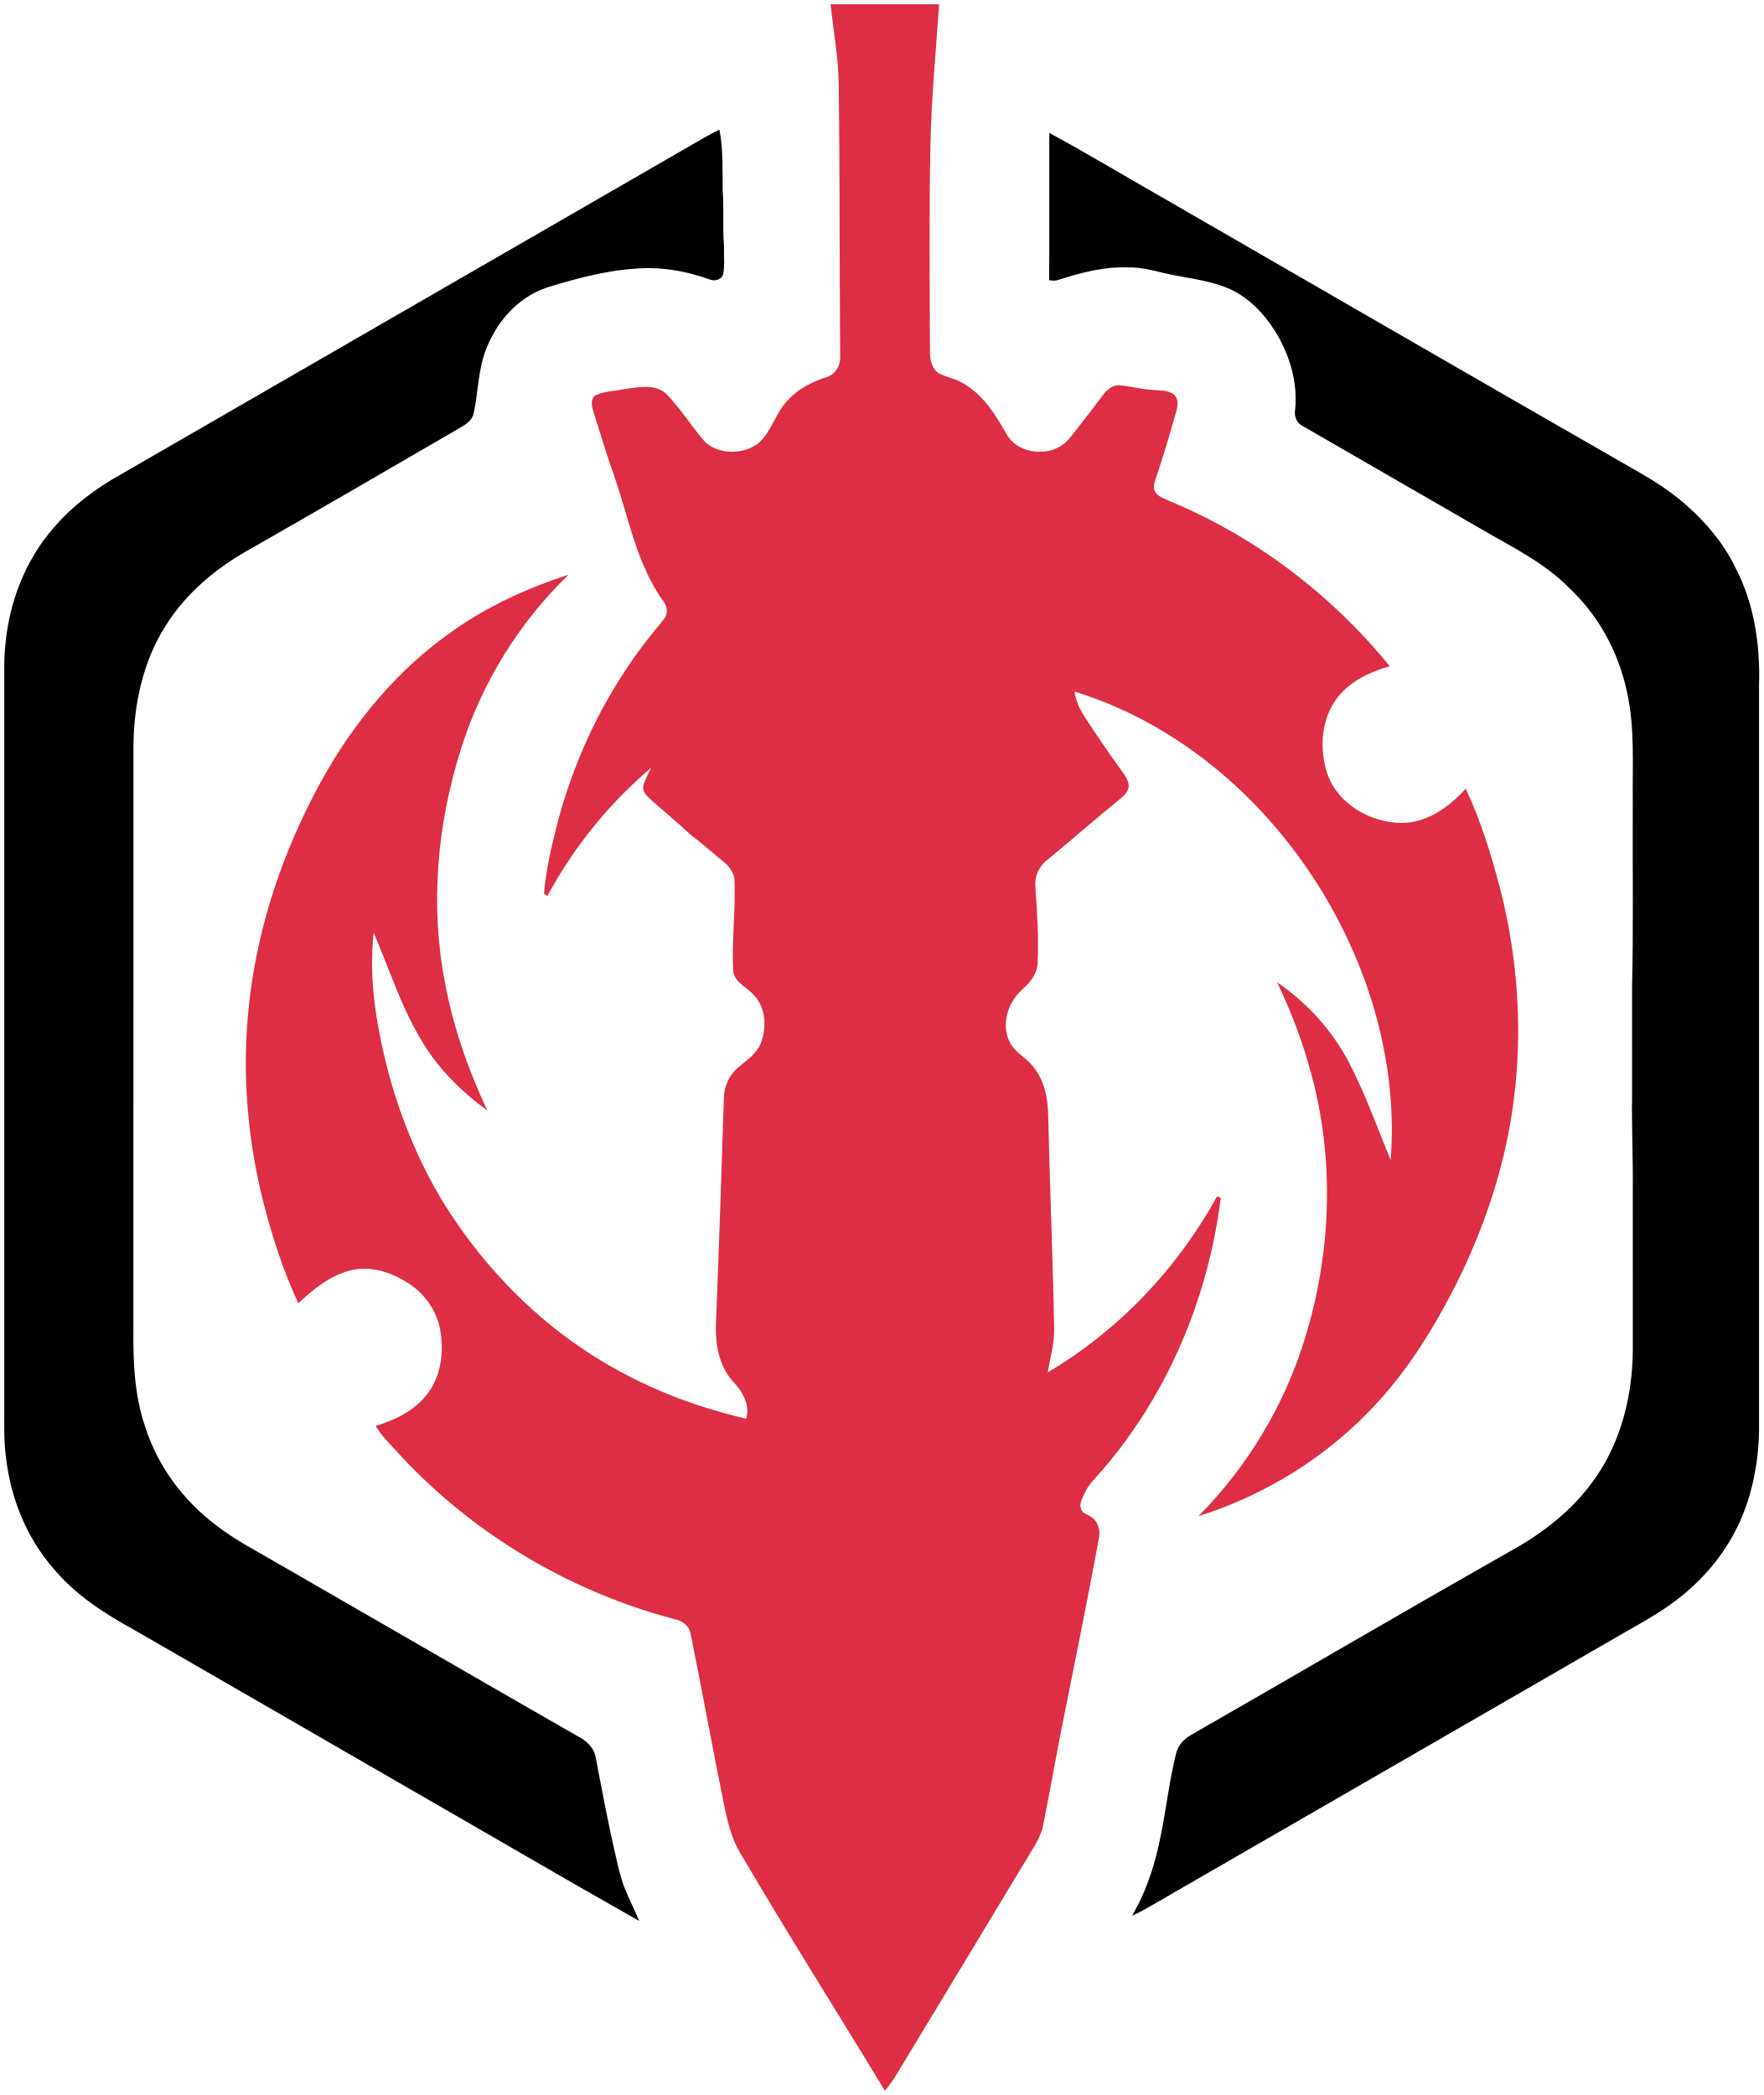
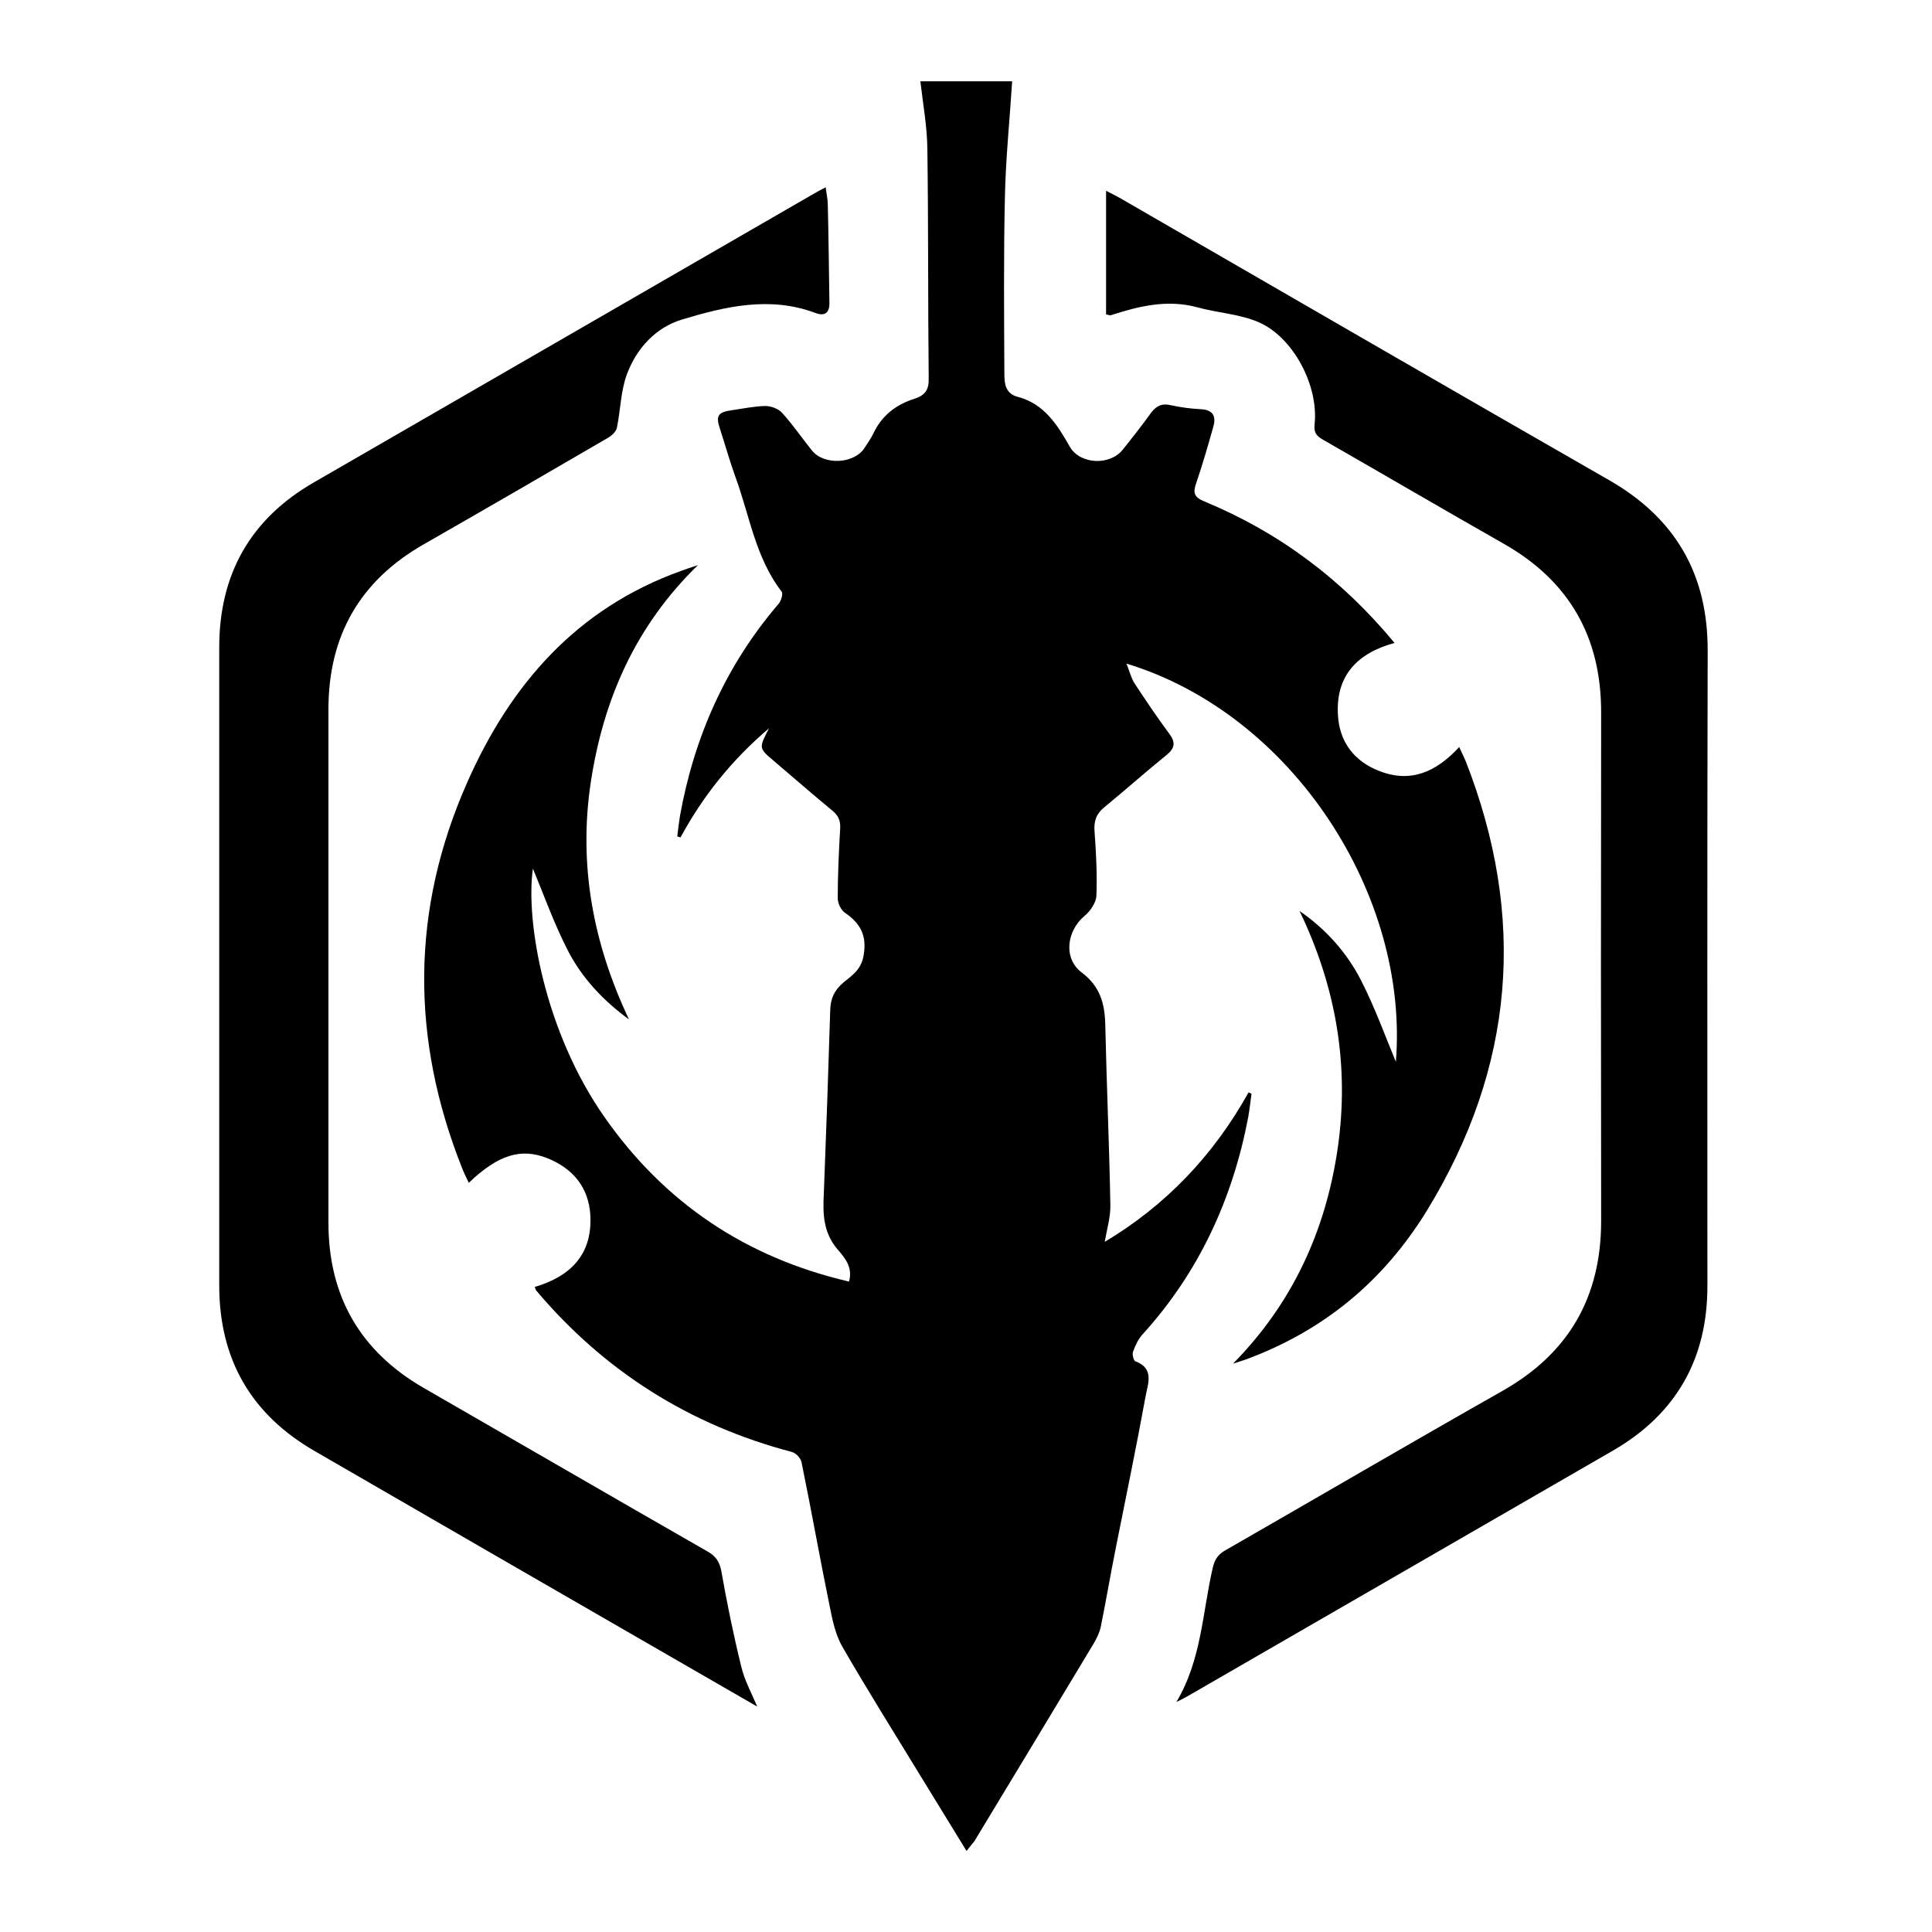
- <svg xmlns="http://www.w3.org/2000/svg" width="824pt" height="979pt" viewBox="0 0 824 979" version="1.1">
-   <g id="#dd2e45ff">
-     <path fill="#dd2e45" opacity="1.00" d=" M 388.14 2.01 C 405.04 1.99 421.94 2.00 438.84 2.00 C 437.36 24.32 435.12 46.60 434.77 68.98 C 434.17 100.65 434.44 132.32 434.58 163.99 C 434.48 167.98 435.39 172.77 439.30 174.75 C 442.79 176.36 446.68 177.03 449.98 179.09 C 459.31 184.25 465.09 193.64 470.23 202.64 C 475.88 213.08 492.49 213.95 499.77 204.85 C 505.16 198.17 510.33 191.31 515.54 184.48 C 517.27 182.11 519.80 179.92 522.92 180.04 C 528.01 180.33 532.94 181.89 538.05 182.14 C 541.57 182.66 545.64 182.03 548.61 184.39 C 550.91 186.41 550.35 189.81 549.62 192.44 C 546.66 202.73 543.75 213.04 540.21 223.15 C 539.55 225.36 538.54 227.95 539.94 230.08 C 541.54 232.30 544.32 233.10 546.70 234.20 C 586.68 250.82 622.11 277.81 649.44 311.33 C 640.22 313.94 630.97 318.26 624.98 326.01 C 617.40 335.84 616.45 349.59 620.12 361.15 C 624.87 375.61 640.26 384.43 654.97 384.58 C 666.92 384.54 677.20 377.06 684.92 368.56 C 691.85 383.13 696.57 398.66 700.74 414.22 C 712.09 457.81 712.63 504.38 700.59 547.88 C 695.02 568.39 686.92 588.18 676.93 606.92 C 669.09 621.56 660.32 635.79 649.63 648.54 C 626.43 676.68 594.78 697.60 560.02 708.50 C 582.91 685.43 600.13 656.82 609.69 625.76 C 622.21 585.55 623.79 541.77 612.55 501.08 C 608.66 486.59 603.23 472.55 596.80 459.00 C 610.57 468.48 622.24 481.12 630.07 495.92 C 637.87 510.77 643.46 526.61 649.86 542.08 C 653.12 499.81 641.45 457.19 620.25 420.74 C 594.11 375.76 552.37 338.64 502.18 323.21 C 502.68 327.24 504.36 331.05 506.50 334.47 C 512.29 343.27 518.18 352.02 524.40 360.54 C 525.93 362.72 527.70 365.15 527.38 367.98 C 526.85 370.52 524.76 372.25 522.86 373.81 C 511.81 382.75 501.17 392.19 490.18 401.20 C 486.07 404.09 483.42 408.89 483.80 413.99 C 484.65 426.00 485.44 438.06 484.88 450.12 C 484.69 455.23 481.13 459.38 477.49 462.61 C 470.89 468.53 467.69 478.89 471.91 487.06 C 474.24 491.94 479.57 494.16 482.72 498.38 C 487.99 504.62 489.66 513.01 489.81 520.98 C 490.55 554.32 492.01 587.64 492.60 620.98 C 492.71 627.87 490.74 634.54 489.62 641.30 C 522.78 621.69 550.17 592.82 568.70 559.11 C 569.14 559.26 570.02 559.56 570.46 559.71 C 564.74 606.00 545.99 650.97 515.55 686.48 C 512.56 690.17 508.79 693.35 506.82 697.78 C 505.86 700.05 504.28 702.48 505.18 705.03 C 505.52 707.12 507.91 707.51 509.39 708.57 C 512.80 710.35 514.20 714.51 513.63 718.16 C 507.90 749.56 501.40 780.82 495.21 812.13 C 492.59 825.71 490.21 839.33 487.47 852.89 C 486.78 856.53 485.09 859.87 483.19 863.02 C 463.39 895.92 443.53 928.78 423.65 961.63 C 420.42 966.85 417.54 972.33 413.50 977.00 C 391.07 939.96 367.88 903.38 345.98 866.02 C 341.34 858.39 339.59 849.51 337.84 840.87 C 332.58 814.96 327.92 788.94 322.63 763.04 C 321.88 759.50 318.48 757.19 315.09 756.60 C 266.55 743.80 221.72 717.27 187.47 680.53 C 183.43 675.87 178.66 671.71 175.57 666.33 C 184.63 663.59 193.68 659.22 199.56 651.55 C 206.25 642.99 207.63 631.33 205.60 620.91 C 203.88 612.26 198.43 604.57 191.05 599.81 C 183.42 594.84 174.04 591.49 164.87 593.42 C 154.87 595.52 146.72 602.22 139.40 608.99 C 132.11 593.49 126.95 577.05 122.73 560.48 C 115.36 530.67 113.00 499.57 116.40 469.02 C 120.40 432.54 132.45 397.15 150.10 365.05 C 165.26 337.55 185.86 312.68 211.78 294.70 C 228.20 283.11 246.66 274.71 265.73 268.53 C 242.45 290.97 225.03 319.32 215.36 350.17 C 204.30 385.15 200.91 422.83 207.90 458.98 C 211.75 479.75 218.76 499.84 227.71 518.94 C 219.18 512.74 211.30 505.60 204.68 497.38 C 190.16 479.36 183.63 456.74 174.61 435.80 C 172.23 457.06 175.77 478.50 180.95 499.09 C 186.70 521.09 195.32 542.42 207.14 561.88 C 223.78 588.74 245.79 612.42 272.00 630.14 C 295.17 645.85 321.46 656.73 348.71 662.96 C 350.59 656.34 346.84 650.09 342.45 645.47 C 335.76 638.05 334.14 627.64 334.59 618.00 C 335.97 582.98 337.17 547.96 338.28 512.94 C 338.39 507.57 340.79 502.29 344.94 498.85 C 348.85 495.54 353.45 492.54 355.48 487.61 C 358.28 480.42 358.04 471.37 352.64 465.42 C 349.42 461.30 343.18 459.45 342.59 453.57 C 341.96 439.71 343.72 425.84 343.27 411.99 C 343.37 408.26 340.95 405.03 338.20 402.77 C 332.90 398.45 327.80 393.88 322.33 389.77 C 316.37 384.05 309.90 378.88 303.76 373.36 C 302.01 371.75 299.96 369.61 300.69 367.00 C 301.42 364.07 303.03 361.48 304.30 358.77 C 284.57 375.46 268.09 395.93 255.80 418.66 C 255.40 418.41 254.60 417.92 254.20 417.67 C 255.16 406.29 257.78 395.11 260.63 384.08 C 269.60 350.22 285.83 318.23 308.53 291.50 C 309.99 289.68 311.89 287.66 311.55 285.12 C 311.52 282.04 309.00 279.93 307.59 277.42 C 297.19 260.99 293.54 241.61 287.38 223.44 C 283.66 213.10 280.51 202.56 277.22 192.07 C 276.49 189.65 275.77 186.04 278.54 184.62 C 282.71 182.72 287.44 182.76 291.88 181.82 C 298.24 180.97 305.75 179.24 311.14 183.84 C 317.96 190.76 323.05 199.16 329.43 206.46 C 336.04 212.57 347.08 212.49 354.20 207.29 C 360.56 201.82 362.35 192.98 368.13 187.02 C 372.96 181.68 379.55 178.40 386.30 176.20 C 390.66 174.92 393.00 170.30 392.61 165.96 C 392.28 123.98 392.48 82.00 391.94 40.01 C 391.83 27.25 389.49 14.67 388.14 2.01 Z" />
-   </g>
-   <g id="#000000ff">
-     <path fill="#000000" opacity="1.00" d=" M 320.99 69.01 C 326.02 66.13 330.98 63.11 336.19 60.56 C 338.00 69.93 337.58 79.51 337.71 89.00 C 338.37 97.64 337.62 106.32 338.32 114.95 C 338.20 119.26 338.73 123.64 337.98 127.90 C 337.38 130.76 333.87 131.67 331.46 130.52 C 320.43 126.52 308.60 124.62 296.89 125.54 C 286.04 126.26 275.38 128.65 264.94 131.59 C 259.36 133.21 253.60 134.54 248.53 137.50 C 238.30 143.24 230.85 153.15 226.84 164.05 C 223.38 173.30 223.46 183.33 221.40 192.90 C 220.90 196.09 218.15 198.07 215.55 199.57 C 182.87 218.60 150.13 237.55 117.31 256.35 C 101.48 265.05 87.04 276.93 77.42 292.39 C 66.73 309.17 62.50 329.25 62.35 348.94 C 62.31 439.31 62.34 529.67 62.33 620.04 C 62.17 635.79 62.70 651.88 67.90 666.91 C 73.75 685.24 85.74 701.33 101.09 712.83 C 110.10 719.89 120.39 725.01 130.21 730.82 C 176.75 757.58 223.17 784.55 269.75 811.23 C 273.78 813.22 277.47 816.50 278.35 821.11 C 281.30 836.52 284.15 851.95 287.71 867.23 C 288.88 872.22 289.91 877.27 291.81 882.06 C 293.90 887.34 296.54 892.39 298.68 897.66 C 262.89 877.43 227.42 856.62 191.77 836.15 C 148.64 811.30 105.58 786.32 62.44 761.50 C 48.63 753.94 35.12 745.18 24.97 732.96 C 12.55 718.76 5.19 700.58 2.91 681.94 C 1.61 673.04 2.07 664.03 2.00 655.07 C 2.00 544.05 2.00 433.03 2.00 322.02 C 2.07 314.97 1.72 307.90 2.55 300.88 C 4.41 281.23 11.82 261.89 24.83 246.91 C 33.66 236.51 44.74 228.21 56.62 221.60 C 144.74 170.73 232.86 119.86 320.99 69.01 Z" />
-     <path fill="#000000" opacity="1.00" d=" M 490.28 130.92 C 490.41 107.99 490.29 85.06 490.34 62.12 C 507.89 71.58 524.94 81.92 542.27 91.77 C 613.28 132.77 684.26 173.82 755.38 214.64 C 765.17 220.33 775.29 225.62 784.11 232.80 C 795.23 241.78 805.01 252.77 811.22 265.75 C 819.79 282.40 822.56 301.47 822.00 320.03 C 822.00 436.35 822.00 552.67 822.00 669.00 C 821.60 686.82 817.52 704.87 808.24 720.23 C 800.45 733.34 789.30 744.27 776.55 752.54 C 769.22 757.34 761.46 761.43 753.93 765.89 C 684.42 806.04 614.89 846.16 545.35 886.27 C 539.94 889.29 534.72 892.70 529.03 895.20 C 535.76 883.72 539.87 870.92 542.39 857.91 C 545.02 845.12 546.40 832.08 549.59 819.41 C 550.47 815.59 553.27 812.57 556.64 810.72 C 606.21 782.26 655.54 753.40 705.23 725.16 C 719.67 717.31 733.08 707.14 743.08 694.00 C 756.90 676.14 762.88 653.31 763.01 630.98 C 762.98 605.97 763.01 580.96 763.00 555.94 C 763.17 540.94 762.41 525.95 762.67 510.94 C 762.66 494.65 762.67 478.35 762.66 462.06 C 763.35 433.04 762.84 404.00 763.00 374.96 C 762.77 357.57 764.10 339.93 760.17 322.83 C 756.28 304.85 747.18 287.92 733.77 275.25 C 722.15 263.19 706.91 255.81 692.63 247.50 C 664.67 231.42 636.78 215.22 608.83 199.13 C 606.10 197.85 604.75 194.79 605.16 191.87 C 606.64 178.55 602.49 165.05 595.29 153.90 C 590.11 145.85 583.03 138.70 574.17 134.83 C 566.30 131.50 557.77 130.33 549.44 128.75 C 541.98 127.49 534.72 124.69 527.05 124.98 C 516.01 124.52 505.20 127.38 494.79 130.72 C 493.32 131.31 491.78 131.17 490.28 130.92 Z" />
+ <svg xmlns="http://www.w3.org/2000/svg" version="1.1" id="图层_1" x="0px" y="0px" viewBox="0 0 720 720" style="enable-background:new 0 0 720 720;" xml:space="preserve">
+   <g>
+     <g>
+       <path d="M360.2,689.8c-6.2-10.1-11.9-19.4-17.6-28.7c-9.6-15.7-19.3-31.2-28.5-47.1c-2.6-4.4-3.8-9.8-4.8-14.9    c-3.7-18-6.9-36.2-10.6-54.2c-0.3-1.5-2.1-3.4-3.6-3.8c-38.1-10-69.9-30.1-95.3-60.2c-0.2-0.2-0.2-0.6-0.5-1.3    c13.3-3.9,21.5-12.1,20.7-26.7c-0.6-10.4-6.5-17.5-16.1-21.3c-9.8-3.9-18.3-1.2-29.2,9.2c-0.9-1.9-1.8-3.7-2.5-5.5    c-19.2-48.3-19.1-96.4,2-143.9c16.1-36.4,40.8-64.7,79.5-78.6c1.9-0.7,3.7-1.3,6.4-2.2c-23.3,22.7-35.2,50-39.9,80.7    c-4.7,30.9,0.8,60.3,14.2,88.6c-9.6-7-17.6-15.5-22.9-25.9c-5.2-10.2-9.1-21.2-12.9-30.3c-2.8,19.6,4.4,60.8,26.6,92.5    c22.5,32.2,52.9,52.5,91.2,61.4c1.5-5.2-1.5-8.8-4.1-11.8c-5.4-6.2-5.7-13.1-5.3-20.6c0.9-22.9,1.7-45.8,2.4-68.7    c0.1-4.4,1.6-7.6,5.1-10.5c3.1-2.5,6.4-4.7,7.3-9.7c1.4-7.6-1.1-12.2-7-16.2c-1.4-1-2.6-3.5-2.6-5.3c0-8.6,0.4-17.3,0.9-25.9    c0.2-3-0.6-4.9-2.9-6.8c-7.4-6.1-14.6-12.4-21.9-18.6c-5.6-4.7-5.5-4.8-1.7-12.1c-14.1,12-24.7,25.4-33,40.7    c-0.4-0.1-0.8-0.3-1.2-0.4c0.3-2.5,0.6-5.1,1-7.6c5.3-29.5,17.1-56.1,36.7-79c1-1.1,1.8-3.8,1.2-4.6    c-9.7-12.6-11.9-28.1-17.1-42.4c-2.2-6-3.9-12.2-5.9-18.3c-1.6-4.8-0.8-6.2,4.3-6.9c4.2-0.6,8.4-1.5,12.6-1.6c2.1,0,4.9,1,6.3,2.6    c4,4.4,7.4,9.4,11.1,14c4.5,5.6,15.8,5,19.6-1c1.1-1.7,2.3-3.4,3.2-5.2c3.2-6.9,8.6-11,15.7-13.2c3.6-1.2,5.1-3.3,5-7.3    c-0.3-28.6-0.1-57.2-0.5-85.8c-0.1-8.2-1.6-16.4-2.6-25.1c11.6,0,22.9,0,34.2,0c-0.9,14.3-2.4,28.7-2.7,43.1    c-0.5,22-0.3,44-0.2,66c0,3.6,0.4,7.3,5,8.5c9.9,2.6,14.8,10.5,19.4,18.6c3.8,6.6,14.9,7.1,19.7,1.1c3.6-4.5,7.2-9.1,10.6-13.8    c1.9-2.5,4-3.6,7.3-2.8c3.6,0.8,7.4,1.3,11.2,1.5c4.4,0.2,5.8,2.5,4.7,6.4c-2,7.1-4,14.1-6.4,21.1c-1.3,3.7-0.8,5.3,3.1,6.9    c27.8,11.5,51.2,29,70.8,52.7c-13.9,3.8-21.9,12.2-21.1,26.7c0.5,10.2,6.1,17.5,15.6,21.1c11.7,4.5,21.1,0.2,29.6-9    c0.9,2,1.7,3.6,2.4,5.2c22.8,58.2,18.3,114-14.4,167.5c-16.2,26.4-38.5,44.8-67.4,55.5c-1.7,0.6-3.4,1.1-4.9,1.6    c22.1-22.4,34.5-49.4,39-80.1c4.5-30.9-0.6-60.4-14.2-88.6c9.9,6.8,17.7,15.6,23,26c5.2,10.2,9.1,21.1,12.9,30.2    c5-62-38.4-129.5-100.4-148.4c1.1,2.8,1.7,5.2,2.9,7.2c4.2,6.4,8.5,12.8,13.1,19c2.4,3.2,2,5.4-1.1,7.9    c-7.8,6.3-15.3,13-23.1,19.4c-3,2.4-4,5.1-3.7,9c0.6,8,1,16,0.7,24c-0.1,2.6-2.3,5.8-4.5,7.6c-6.6,5.6-7.9,15.8-1,21    c6.9,5.2,8.6,11.6,8.8,19.4c0.5,22.5,1.5,44.9,1.9,67.3c0.1,4.5-1.3,9-2.1,13.7c22.5-13.4,40.5-32.1,53.6-55.7    c0.4,0.2,0.7,0.3,1.1,0.5c-0.4,2.9-0.7,5.7-1.2,8.6c-5.8,30.6-18.4,58-39.5,81.2c-1.6,1.8-2.7,4.2-3.5,6.5    c-0.3,0.9,0.3,3.2,0.9,3.4c7.3,2.7,4.6,8.6,3.8,13.2c-3.4,18.7-7.3,37.4-11,56c-2,10-3.7,20-5.7,29.9c-0.5,2.2-1.6,4.4-2.8,6.4    c-14.7,24.5-29.5,48.9-44.3,73.4C362.3,687.2,361.5,688.1,360.2,689.8z" />
+       <path d="M282.2,636C250,617.4,218,599,186,580.5c-22.8-13.2-45.7-26.4-68.5-39.6c-23.9-13.7-35.8-34.3-35.8-61.9    c0-79.2,0-158.4,0-237.7c0-27.4,11.7-48,35.4-61.6c62-35.8,124-71.6,186-107.4c1.3-0.8,2.7-1.5,4.6-2.5c0.3,2.4,0.8,4.5,0.8,6.6    c0.3,12.1,0.4,24.2,0.6,36.3c0.1,3.9-1.7,5.3-5.3,3.9c-16.9-6.3-33.5-2.4-49.7,2.5c-9.8,3-16.8,10.7-20.4,20.2    c-2.4,6.3-2.4,13.4-3.8,20.1c-0.3,1.5-2,3-3.4,3.8c-22.8,13.3-45.6,26.5-68.5,39.6c-23.9,13.6-35.6,34.2-35.6,61.5    c0,63.8,0,127.6,0,191.4c0,27.3,11.8,47.9,35.6,61.6c35.3,20.3,70.4,40.7,105.7,60.9c3,1.7,4.4,3.7,5.1,7.2    c2.1,11.9,4.5,23.7,7.4,35.5C277.4,626.1,280,630.8,282.2,636z" />
+       <path d="M412.2,117.2c0-15.3,0-30.3,0-46.1c2.1,1.1,3.6,1.8,5,2.6c60.8,35.1,121.5,70.3,182.4,105.2    c24.8,14.2,36.9,35.1,36.8,63.7c-0.2,78.9-0.1,157.8-0.1,236.7c0,27.2-11.7,47.7-35.2,61.3c-52.8,30.5-105.5,60.9-158.3,91.4    c-1.2,0.7-2.4,1.3-4.4,2.3c9.5-16,9.7-33.6,13.6-50.2c0.8-3.4,2.3-5.1,5.1-6.6c34.3-19.7,68.5-39.7,102.9-59.2    c24.7-14,36.7-35,36.7-63.3c-0.1-63.2-0.1-126.4,0-189.6c0-27.9-11.8-48.8-36.2-62.7c-22.5-12.8-44.9-25.9-67.4-38.8    c-2.4-1.4-3.5-2.5-3.2-5.7c1.6-14.4-7.9-32.6-21-38.2c-7.1-3-15.2-3.4-22.8-5.5c-11.2-3-21.7-0.4-32.2,3    C413.6,117.6,413.1,117.3,412.2,117.2z" />
+     </g>
  </g>
</svg>
